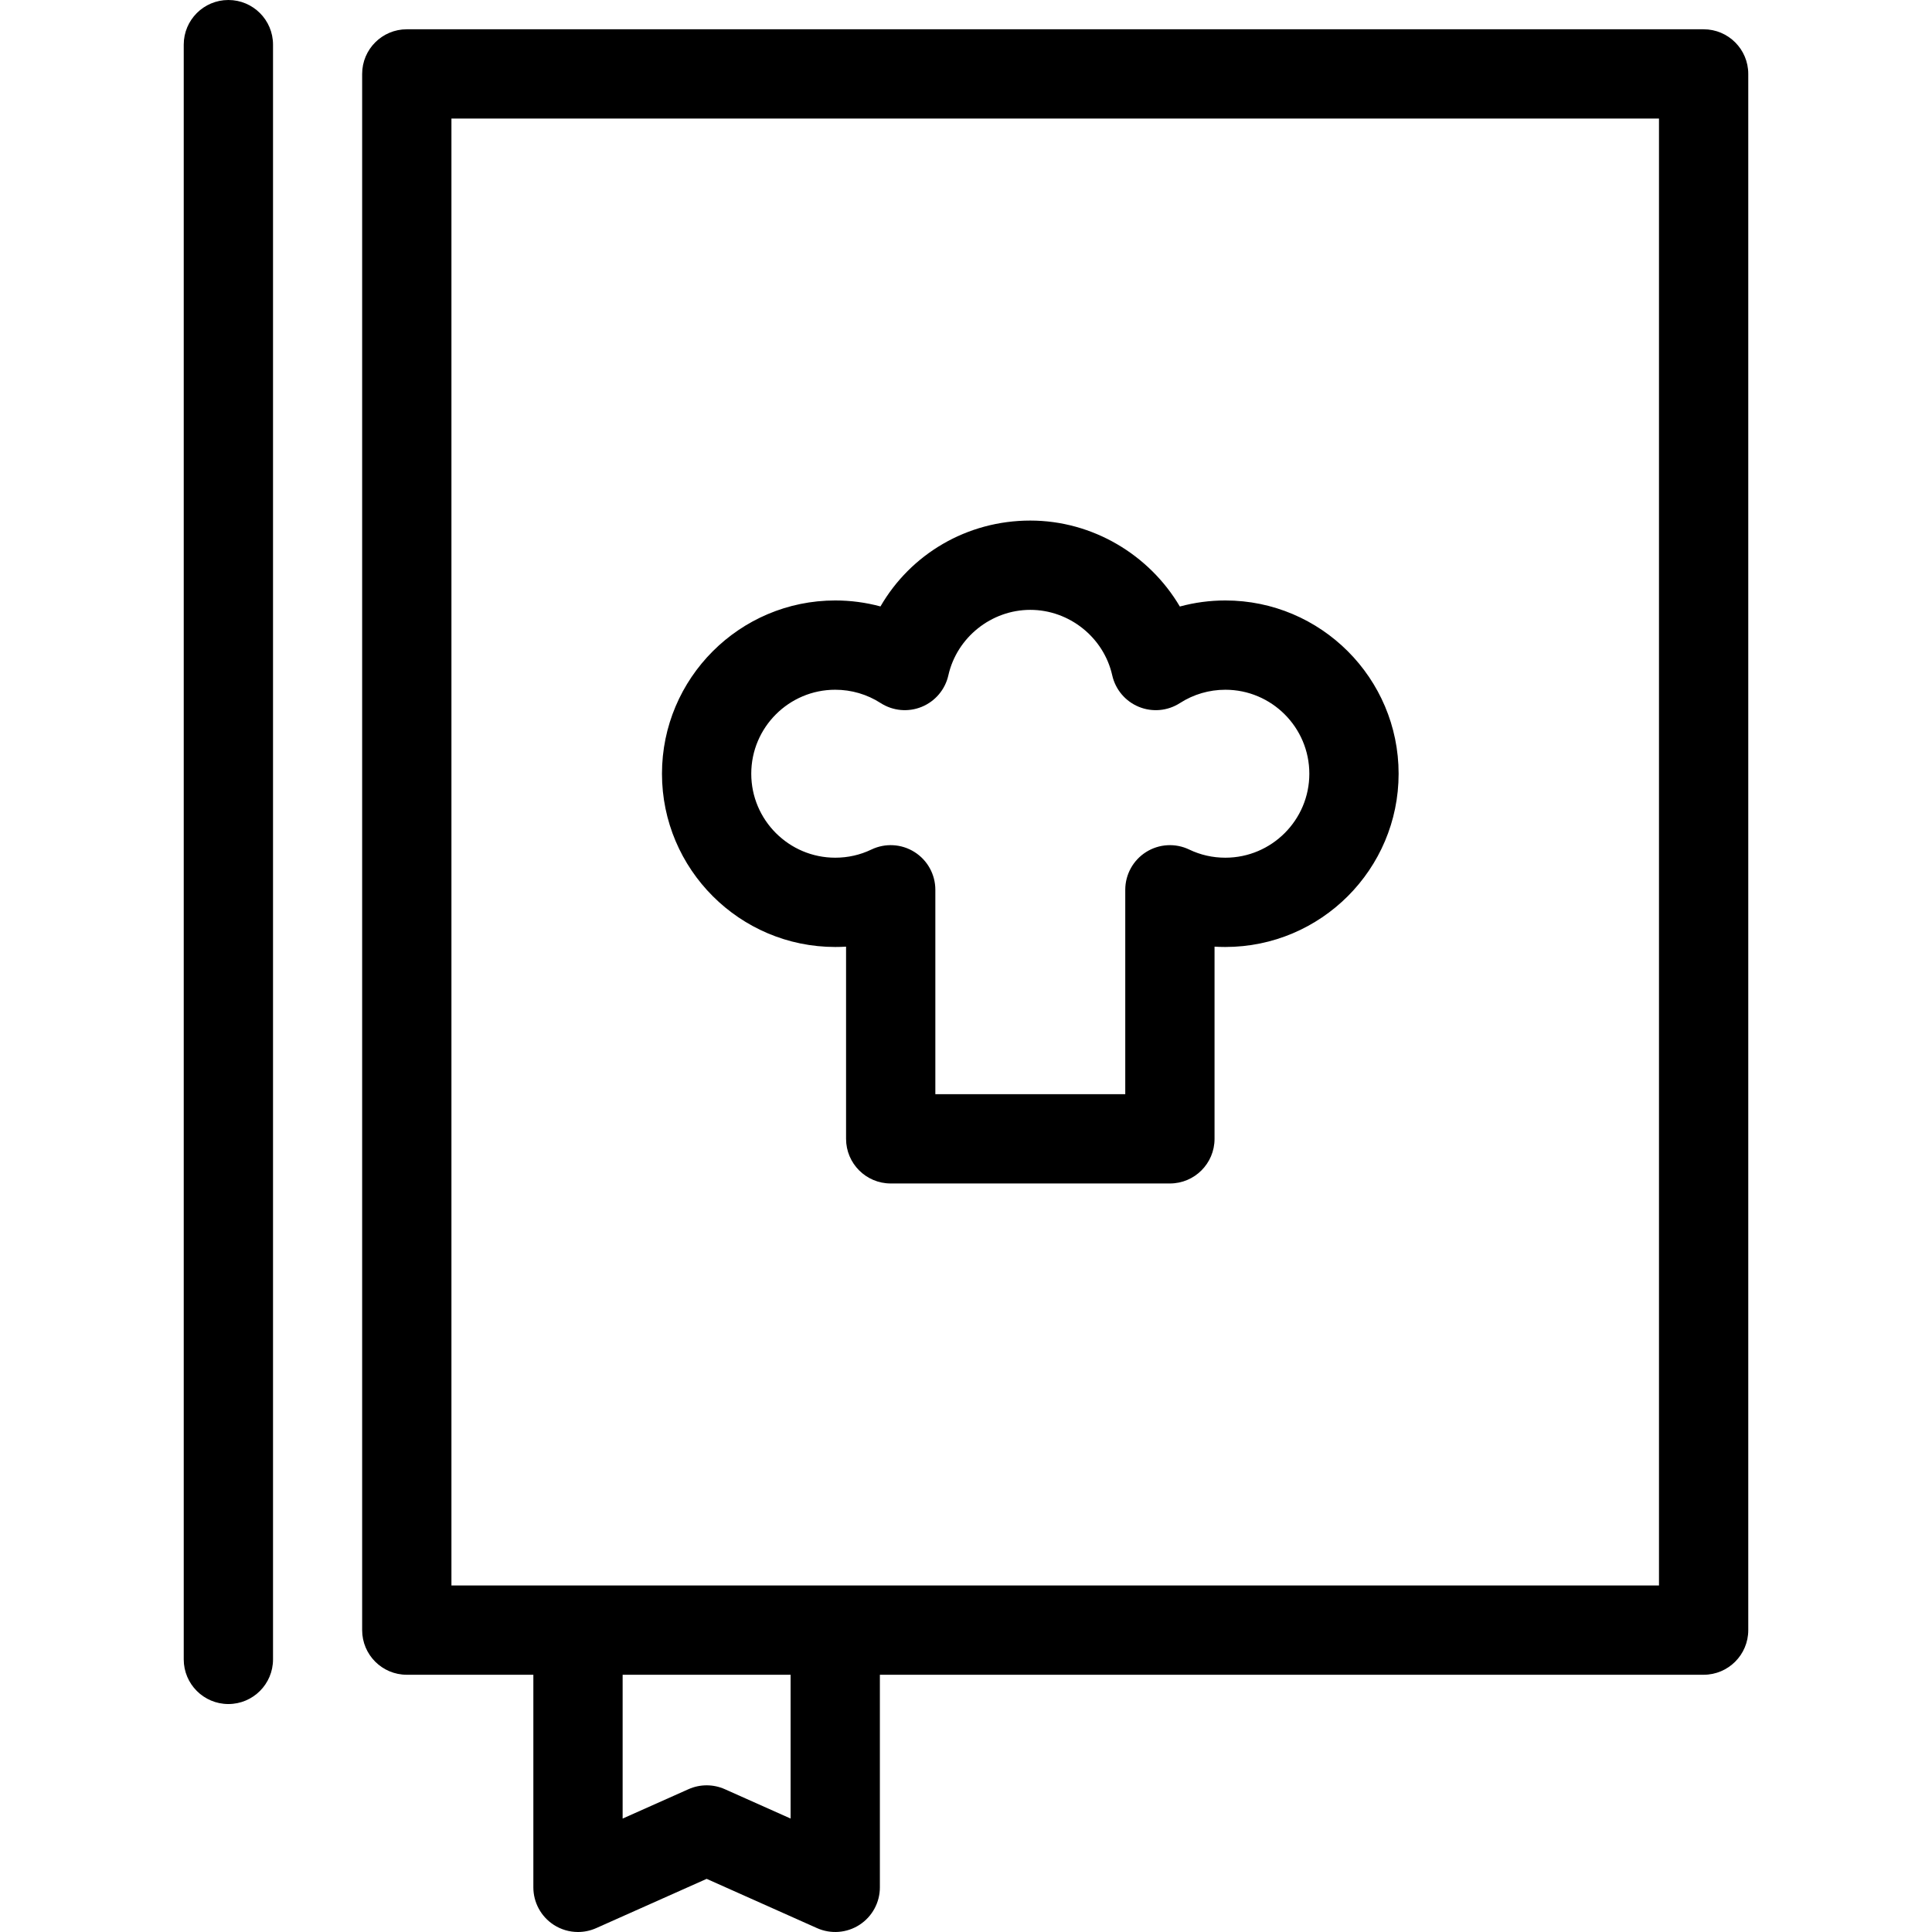
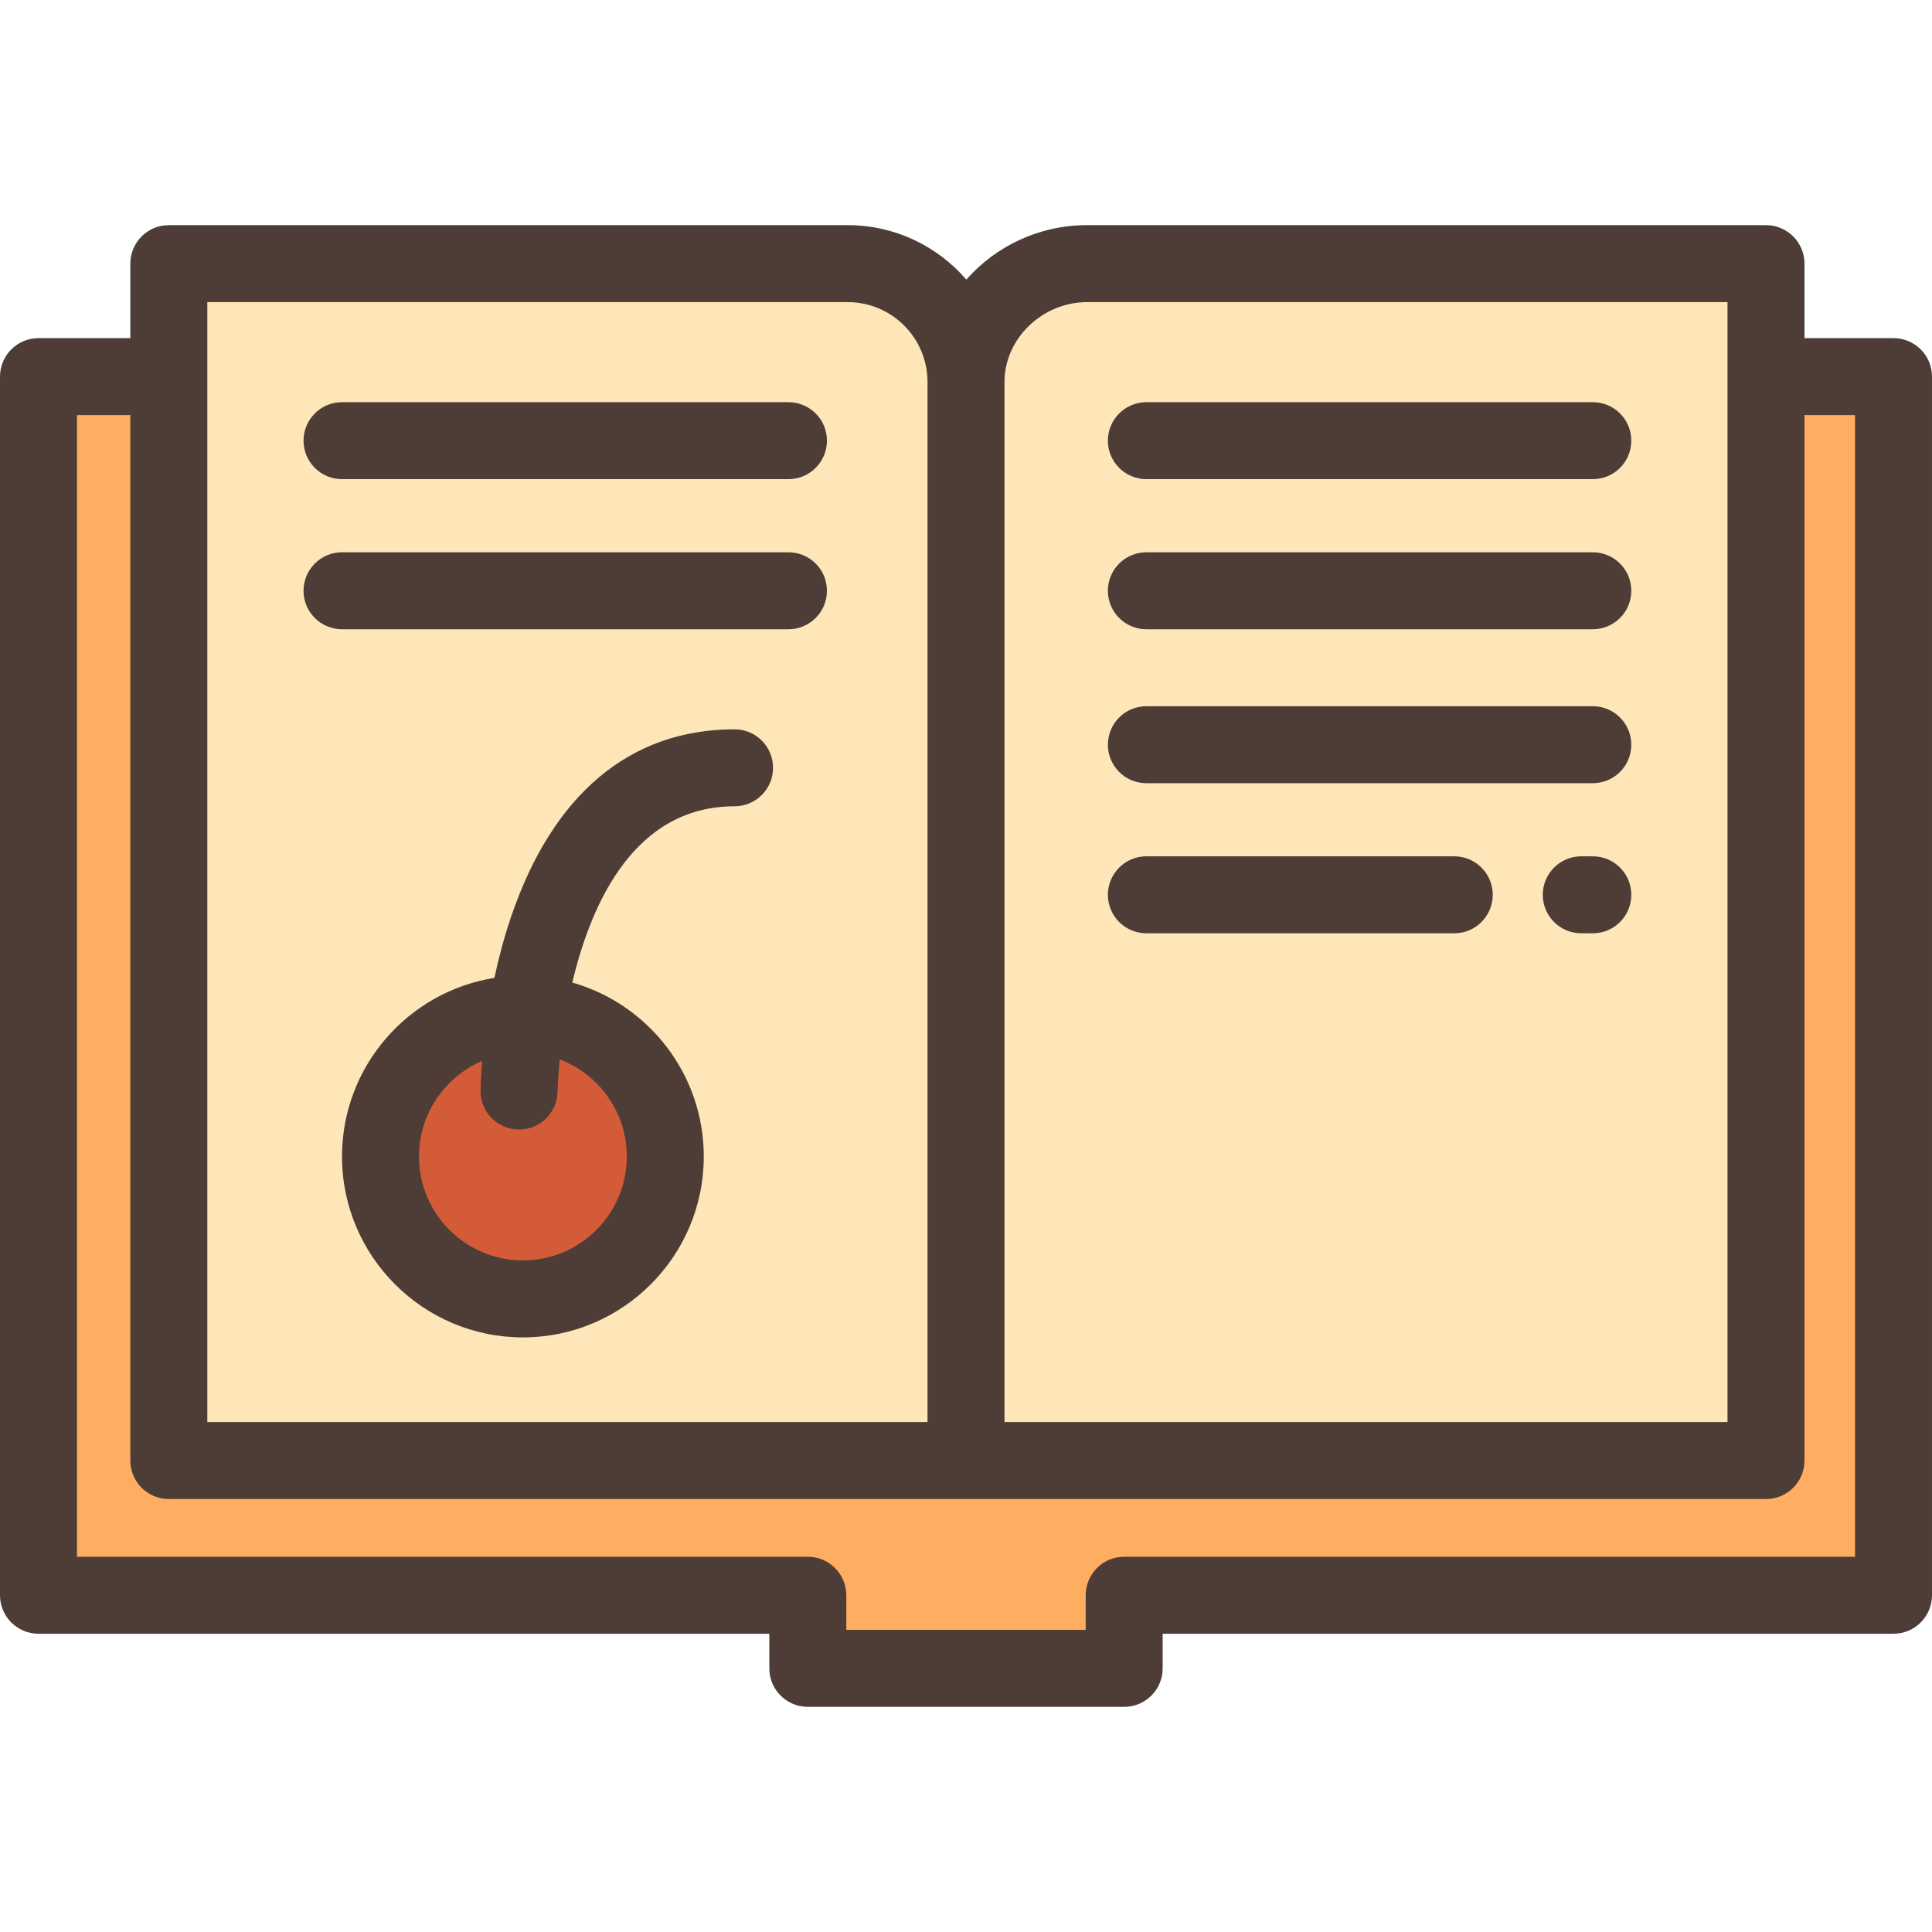
- <svg xmlns="http://www.w3.org/2000/svg" fill="#000000" height="200px" width="200px" version="1.1" id="Capa_1" viewBox="0 0 346.229 346.229" xml:space="preserve">
+ <svg xmlns="http://www.w3.org/2000/svg" height="200px" width="200px" version="1.1" id="Layer_1" viewBox="0 0 512 512" xml:space="preserve" fill="#000000">
  <g id="SVGRepo_bgCarrier" stroke-width="0" />
  <g id="SVGRepo_tracerCarrier" stroke-linecap="round" stroke-linejoin="round" />
  <g id="SVGRepo_iconCarrier">
-     <path d="M48.927,8v289.376c0,4.418-3.582,8-8,8c-4.418,0-8-3.582-8-8V8c0-4.418,3.582-8,8-8C45.345,0,48.927,3.582,48.927,8z M313.302,13.248v278.881c0,4.418-3.582,8-8,8H157.681v38.1c0,2.71-1.372,5.236-3.646,6.711c-2.273,1.475-5.139,1.699-7.615,0.594 l-19.782-8.829l-19.799,8.83c-1.041,0.464-2.152,0.694-3.258,0.694c-1.523,0-3.039-0.435-4.355-1.289 c-2.273-1.476-3.645-4.001-3.645-6.711v-38.1H72.9c-4.418,0-8-3.582-8-8V13.248c0-4.418,3.582-8,8-8h232.402 C309.72,5.248,313.302,8.829,313.302,13.248z M141.681,300.128h-30.1v25.773l11.801-5.263c2.074-0.925,4.443-0.926,6.519,0.001 l11.78,5.258V300.128z M297.302,21.248H80.9v262.881h68.782h147.621V21.248z M118.631,138.656c0-17.121,13.929-31.049,31.05-31.049 c2.759,0,5.481,0.363,8.106,1.071c5.423-9.374,15.479-15.388,26.85-15.388c11.161,0,21.324,6.118,26.799,15.402 c2.64-0.717,5.379-1.085,8.156-1.085c17.121,0,31.05,13.929,31.05,31.049c0,17.121-13.929,31.05-31.05,31.05 c-0.649,0-1.295-0.02-1.937-0.059v34.44c0,4.418-3.582,8-8,8h-50.034c-4.418,0-8-3.582-8-8v-34.44 c-0.643,0.04-1.29,0.059-1.94,0.059C132.56,169.706,118.631,155.777,118.631,138.656z M134.631,138.656 c0,8.298,6.751,15.05,15.05,15.05c2.275,0,4.456-0.492,6.483-1.463c2.479-1.188,5.394-1.02,7.72,0.445 c2.326,1.465,3.737,4.021,3.737,6.77v36.63h34.034v-36.63c0-2.749,1.412-5.305,3.738-6.77c2.326-1.464,5.242-1.632,7.72-0.444 c2.025,0.971,4.205,1.463,6.479,1.463c8.299,0,15.05-6.751,15.05-15.05s-6.751-15.049-15.05-15.049 c-2.899,0-5.712,0.825-8.135,2.385c-2.197,1.416-4.946,1.669-7.366,0.677c-2.418-0.991-4.2-3.101-4.772-5.651 c-1.524-6.795-7.699-11.728-14.682-11.728c-6.98,0-13.156,4.933-14.684,11.73c-0.573,2.549-2.355,4.658-4.773,5.648 c-2.418,0.991-5.167,0.738-7.364-0.677c-2.422-1.56-5.235-2.385-8.135-2.385C141.382,123.606,134.631,130.357,134.631,138.656z" />
+     <polygon style="fill:#FFAD61;" points="501.801,99.81 10.199,99.81 10.199,422.757 214.081,422.757 214.081,442.135 297.92,442.135 297.92,422.757 501.801,422.757 " />
+     <g>
+       <path style="fill:#FFE6B8;" d="M256,387.06H44.741V69.865h179.914c17.311,0,31.345,14.033,31.345,31.345V387.06z" />
+       <path style="fill:#FFE6B8;" d="M256,387.06h212.008V69.865H288.094C270.783,69.865,256,83.898,256,101.21V387.06z" />
+     </g>
+     <circle style="fill:#D35B38;" cx="138.577" cy="306.486" r="37.737" />
+     <g>
+       <path style="fill:#4D3D36;" d="M501.801,89.611h-23.594V69.865c0-5.632-4.566-10.199-10.199-10.199H288.094 c-12.778,0-24.241,5.603-32.003,14.43c-7.624-8.826-18.885-14.43-31.436-14.43H44.741c-5.633,0-10.199,4.567-10.199,10.199v19.747 H10.199C4.566,89.611,0,94.178,0,99.81v322.947c0,5.632,4.566,10.199,10.199,10.199h193.682v9.179 c0,5.632,4.566,10.199,10.199,10.199h83.838c5.633,0,10.199-4.567,10.199-10.199v-9.179h193.683 c5.633,0,10.199-4.567,10.199-10.199V99.81C512,94.178,507.434,89.611,501.801,89.611z M288.094,80.064h169.715v296.797H266.199 V101.209C266.199,89.747,276.226,80.064,288.094,80.064z M54.94,80.064h169.715c11.66,0,21.146,9.486,21.146,21.145v275.652H54.94 V80.064z M468.008,397.259c5.633,0,10.199-4.567,10.199-10.199V110.01h13.395v302.548H297.92c-5.633,0-10.199,4.567-10.199,10.199 v9.179h-63.44v-9.179c0-5.632-4.566-10.199-10.199-10.199H20.398V110.01h14.143v277.05c0,5.632,4.566,10.199,10.199,10.199H468.008 z" />
+       <path style="fill:#4D3D36;" d="M194.669,193.275c-27.718,0-48.208,17.206-59.252,49.759c-1.863,5.492-3.293,10.962-4.395,16.116 c-22.856,3.633-40.385,23.473-40.385,47.337c0,26.432,21.504,47.936,47.936,47.936s47.936-21.504,47.936-47.936 c0-21.893-14.757-40.391-34.843-46.103c5.057-21.347,16.616-46.709,43.002-46.709c5.633,0,10.199-4.567,10.199-10.199 S200.302,193.275,194.669,193.275z M166.111,306.486c0,15.185-12.353,27.538-27.538,27.538c-15.185,0-27.538-12.353-27.538-27.538 c0-11.358,6.913-21.13,16.75-25.335c-0.381,4.623-0.427,7.547-0.431,7.875c-0.066,5.629,4.439,10.241,10.067,10.313 c0.045,0.001,0.09,0.001,0.135,0.001c5.567,0,10.117-4.478,10.196-10.061c0.002-0.155,0.071-3.434,0.57-8.543 C158.708,284.682,166.111,294.734,166.111,306.486z" />
+       <path style="fill:#4D3D36;" d="M208.948,106.582H90.637c-5.633,0-10.199,4.567-10.199,10.199c0,5.632,4.566,10.199,10.199,10.199 h118.311c5.633,0,10.199-4.567,10.199-10.199C219.147,111.149,214.581,106.582,208.948,106.582z" />
+       <path style="fill:#4D3D36;" d="M208.948,146.359H90.637c-5.633,0-10.199,4.567-10.199,10.199s4.566,10.199,10.199,10.199h118.311 c5.633,0,10.199-4.567,10.199-10.199S214.581,146.359,208.948,146.359z" />
+       <path style="fill:#4D3D36;" d="M303.801,126.98h118.311c5.633,0,10.199-4.567,10.199-10.199c0-5.632-4.566-10.199-10.199-10.199 H303.801c-5.633,0-10.199,4.567-10.199,10.199C293.601,122.413,298.168,126.98,303.801,126.98z" />
+       <path style="fill:#4D3D36;" d="M303.801,166.757h118.311c5.633,0,10.199-4.567,10.199-10.199s-4.566-10.199-10.199-10.199H303.801 c-5.633,0-10.199,4.567-10.199,10.199S298.168,166.757,303.801,166.757z" />
+       <path style="fill:#4D3D36;" d="M303.801,207.554h118.311c5.633,0,10.199-4.567,10.199-10.199s-4.566-10.199-10.199-10.199H303.801 c-5.633,0-10.199,4.567-10.199,10.199S298.168,207.554,303.801,207.554z" />
+       <path style="fill:#4D3D36;" d="M422.111,226.932h-3.06c-5.633,0-10.199,4.567-10.199,10.199s4.566,10.199,10.199,10.199h3.06 c5.633,0,10.199-4.567,10.199-10.199S427.744,226.932,422.111,226.932z" />
+       <path style="fill:#4D3D36;" d="M303.801,247.331h81.594c5.633,0,10.199-4.567,10.199-10.199s-4.566-10.199-10.199-10.199h-81.594 c-5.633,0-10.199,4.567-10.199,10.199S298.168,247.331,303.801,247.331z" />
+     </g>
  </g>
</svg>
